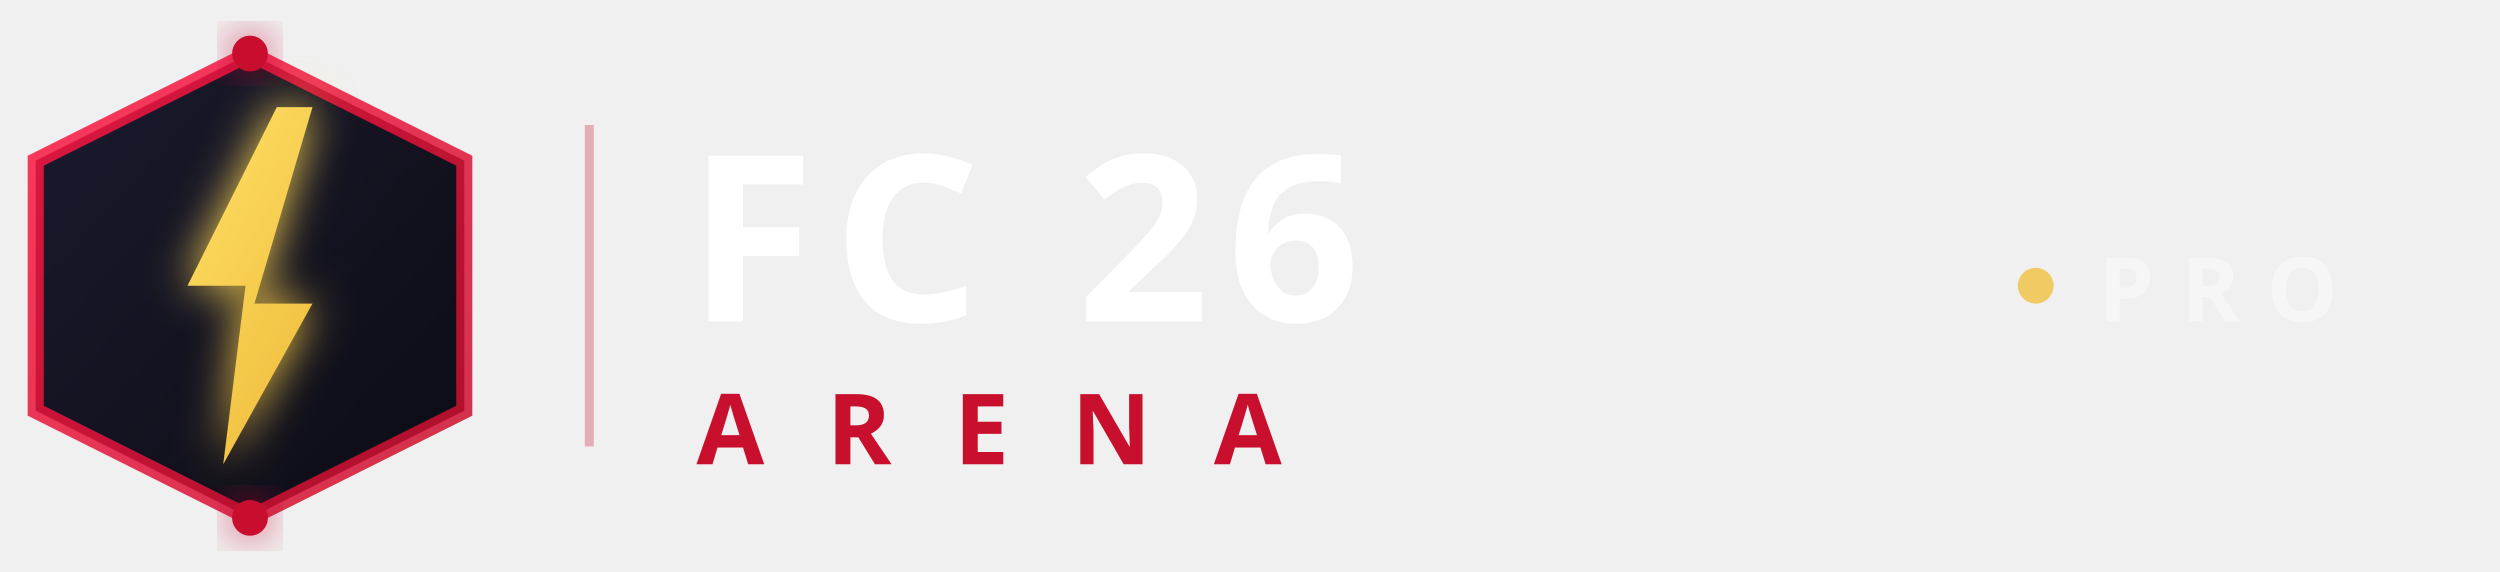
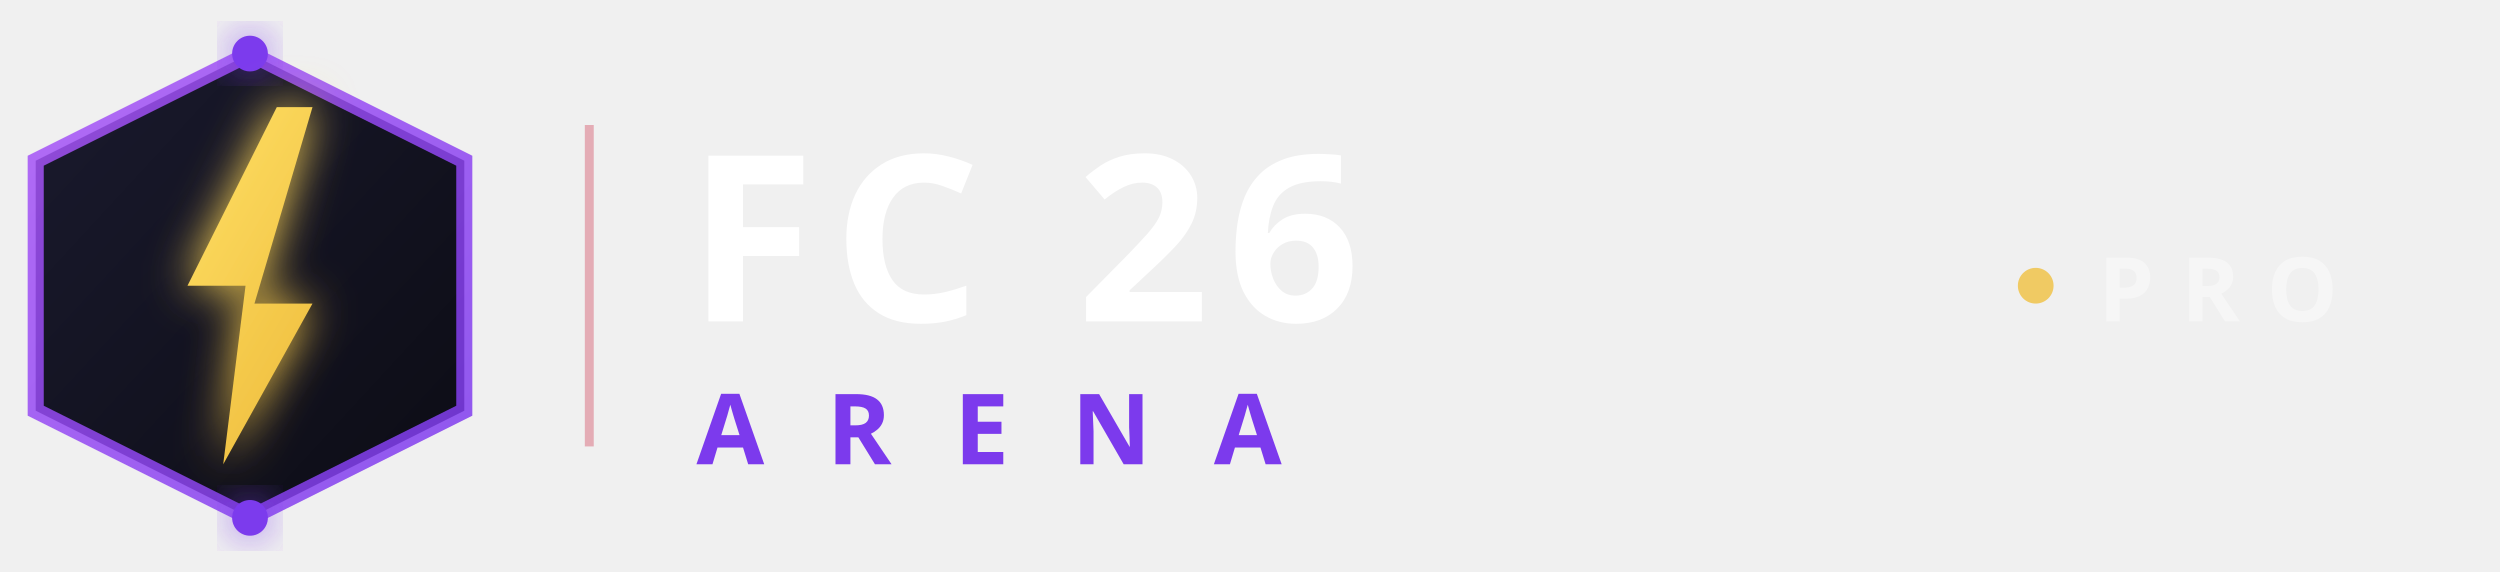
<svg xmlns="http://www.w3.org/2000/svg" viewBox="0 0 280 64" fill="none">
  <defs>
    <linearGradient id="hex-wm" x1="0%" y1="0%" x2="100%" y2="100%">
      <stop offset="0%" stop-color="#1a1a2e" />
      <stop offset="100%" stop-color="#0c0c14" />
    </linearGradient>
    <linearGradient id="ring-wm" x1="0%" y1="0%" x2="100%" y2="100%">
-       <stop offset="0%" stop-color="#ff1744" />
-       <stop offset="100%" stop-color="#c8102e" />
+       <stop offset="0%" stop-color="#a855f7" />
+       <stop offset="100%" stop-color="#7c3aed" />
    </linearGradient>
    <linearGradient id="bolt-wm" x1="0%" y1="0%" x2="60%" y2="100%">
      <stop offset="0%" stop-color="#ffe066" />
      <stop offset="100%" stop-color="#f0c040" />
    </linearGradient>
    <filter id="glow-wm" x="-40%" y="-40%" width="180%" height="180%">
      <feGaussianBlur stdDeviation="2.5" result="blur" />
      <feComposite in="SourceGraphic" in2="blur" operator="over" />
    </filter>
  </defs>
  <path d="M 28 6            L 52 18            L 52 46            L 28 58            L 4 46            L 4 18 Z" fill="url(#hex-wm)" />
  <path d="M 28 6            L 52 18            L 52 46            L 28 58            L 4 46            L 4 18 Z" stroke="url(#ring-wm)" stroke-width="1.8" fill="none" opacity="0.85" />
-   <circle cx="28" cy="6" r="2" fill="#c8102e" filter="url(#glow-wm)" />
-   <circle cx="28" cy="58" r="2" fill="#c8102e" filter="url(#glow-wm)" />
+   <circle cx="28" cy="6" r="2" fill="#7c3aed" filter="url(#glow-wm)" />
+   <circle cx="28" cy="58" r="2" fill="#7c3aed" filter="url(#glow-wm)" />
  <g filter="url(#glow-wm)">
    <path d="M 31 12              L 21 32              L 27.5 32              L 25 52              L 35 34              L 28.5 34              L 35 12 Z" fill="url(#bolt-wm)" />
  </g>
  <line x1="66" y1="14" x2="66" y2="50" stroke="rgba(200,16,46,0.3)" stroke-width="1" />
  <text x="77" y="36" font-family="'Barlow Condensed', 'Impact', sans-serif" font-weight="900" font-size="26" letter-spacing="2" fill="#ffffff">FC 26</text>
-   <text x="78" y="52" font-family="'Barlow Condensed', 'Impact', sans-serif" font-weight="700" font-size="11" letter-spacing="7" fill="#c8102e">ARENA</text>
+   <text x="78" y="52" font-family="'Barlow Condensed', 'Impact', sans-serif" font-weight="700" font-size="11" letter-spacing="7" fill="#7c3aed">ARENA</text>
  <circle cx="228" cy="32" r="2" fill="#f0c040" opacity="0.8" />
  <text x="235" y="36" font-family="'Barlow Condensed', 'Impact', sans-serif" font-weight="700" font-size="10" letter-spacing="3" fill="rgba(255,255,255,0.4)">PRO</text>
</svg>
